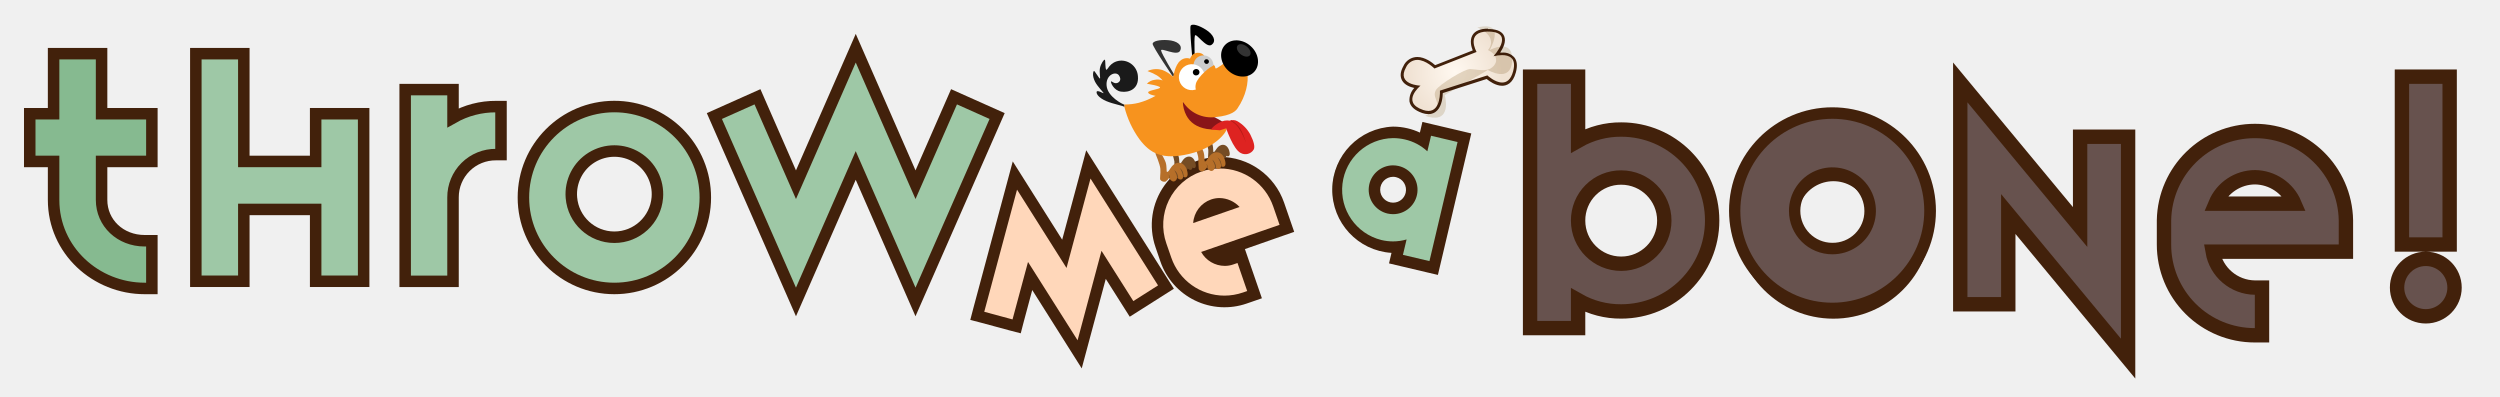
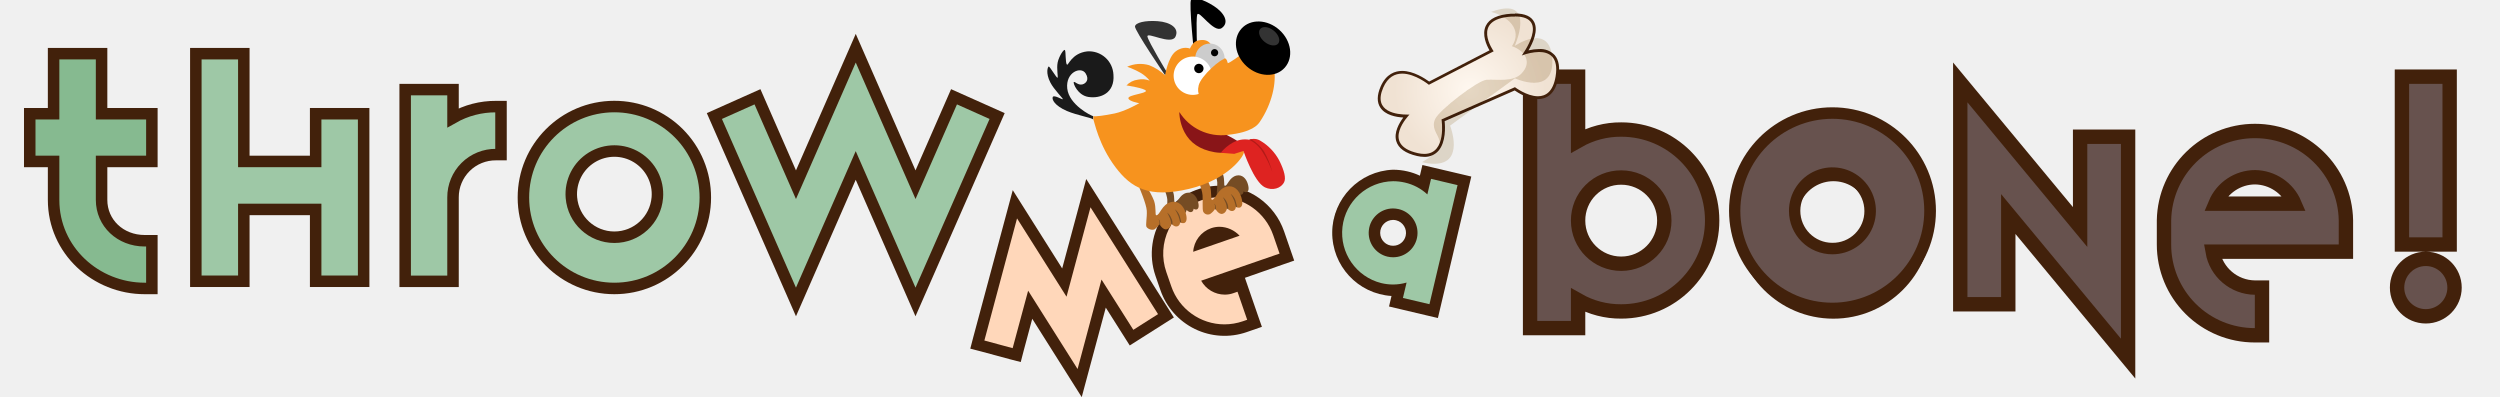
<svg xmlns="http://www.w3.org/2000/svg" viewBox="0 0 870 138">
  <defs>
    <style>.cls-1{isolation:isolate;}.cls-2{fill:#86ba90;}.cls-2,.cls-3,.cls-7{stroke:#42210b;}.cls-2,.cls-3{stroke-width:4px;}.cls-3,.cls-6{fill:#9ec8a6;}.cls-4{fill:#ffd7ba;}.cls-5{fill:#42210b;}.cls-14,.cls-7{fill:#67524e;}.cls-7{stroke-width:5px;}.cls-8{fill:#734c00;}.cls-12,.cls-16,.cls-9{mix-blend-mode:multiply;}.cls-9{opacity:0.54;}.cls-10{fill:#bdaa75;}.cls-11{fill:#3b2200;}.cls-12{opacity:0.58;}.cls-13{fill:#85693d;}.cls-15{fill:url(#radial-gradient);}.cls-16{fill:#c9b99d;opacity:0.49;}.cls-17{fill:#891518;}.cls-18{fill:#754c24;}.cls-19{fill:#b66f29;}.cls-20{fill:#333;}.cls-21{fill:#f7931e;}.cls-22{fill:#ccc;}.cls-23{fill:#fff;}.cls-24{fill:#de2321;}.cls-25{fill:#b31a17;}.cls-26{fill:#1a1a1a;}</style>
-     <radialGradient id="radial-gradient" cx="501.51" cy="46.35" r="16.04" gradientTransform="matrix(1.01, -0.18, 0.18, 1.01, -8.53, 68.43)" gradientUnits="userSpaceOnUse">
+     <radialGradient id="radial-gradient" cx="503.46" cy="49.65" r="25.57" gradientTransform="matrix(0.99, -0.28, 0.28, 0.99, -0.74, 123.21)" gradientUnits="userSpaceOnUse">
      <stop offset="0" stop-color="#fff8f0" />
      <stop offset="1" stop-color="#f0e2d3" />
    </radialGradient>
  </defs>
  <g class="cls-1">
    <g id="Layer_1" data-name="Layer 1">
      <path class="cls-2" d="M18.65,18.68h16.7v20.9h17.5v16.6H35.35v13.4c0,8,6.5,14.2,15,14.2h2.5v16.6h-2.5c-17,0-31.7-13.3-31.7-30.8V56.18h-8.3V39.58h8.3Z" />
      <path class="cls-3" d="M109.85,56.18V39.58h16.7v58.3h-16.7v-25h-25v25H68.15V18.68h16.7v37.5Z" />
      <path class="cls-3" d="M157.65,31.18V41a29.91,29.91,0,0,1,15-3.9h1.7v16.7h-1.7a14.83,14.83,0,0,0-15,14.9v29.2H141V31.18Z" />
      <path class="cls-3" d="M245.45,68.78a31.65,31.65,0,1,1-31.7-31.7A31.62,31.62,0,0,1,245.45,68.78Zm-46.6,0a15,15,0,0,0,29.9,0,15,15,0,1,0-29.9,0Z" />
      <path class="cls-3" d="M277,64.28l20.8-47.5,20.8,47.5L332,33.68l15,6.7-28.41,64.7-20.8-47.5L277,105.08l-28.4-64.7,15-6.7Z" />
-       <polygon class="cls-4" points="358.49 96.09 353.77 113.61 340.07 109.91 353.18 61.1 370.4 88.35 378.75 57.22 405.76 99.94 393.78 107.54 384.06 92.2 375.71 123.35 358.49 96.09" />
-       <path class="cls-5" d="M379.5,62.14,403,99.32l-8.6,5.46-11.08-17.5L375,118.42,357.75,91.16l-5.39,20-9.84-2.66L353.93,66l17.22,27.25,8.35-31.14M378,52.29l-2.36,8.82-6,22.31L357.31,63.89l-4.87-7.72L350.07,65l-11.41,42.48-1,3.85,3.86,1,9.83,2.66,3.87,1,1-3.87,3-11.19,12.34,19.54,4.88,7.73,2.37-8.83,6-22.32,6.2,9.79,2.14,3.38,3.38-2.14,8.6-5.46,3.38-2.14-2.14-3.38L382.88,60,378,52.29Z" />
-       <path class="cls-4" d="M426.13,104.88a21.62,21.62,0,0,1-20.42-14.59L404,85.36a21.68,21.68,0,0,1,41-14.17l2.87,8.29-26.5,9.17a7.5,7.5,0,0,0,4.92,1.88h0a6.9,6.9,0,0,0,2.3-.39L431.91,89l4.69,13.53-3.36,1.17A21.93,21.93,0,0,1,426.13,104.88ZM424.38,71a7,7,0,0,0-2.26.38,7.39,7.39,0,0,0-3.89,3.16l8.79-3A7.08,7.08,0,0,0,424.38,71Z" />
-       <path class="cls-5" d="M424.51,58.63a19.61,19.61,0,0,1,18.57,13.21l2.21,6.41L418,87.68a9.44,9.44,0,0,0,8.23,4.85,8.88,8.88,0,0,0,2.95-.5l1.47-.51,3.37,9.76-1.47.51a20,20,0,0,1-6.45,1.09A19.6,19.6,0,0,1,407.6,89.64l-1.71-4.93a19.6,19.6,0,0,1,12.14-25,19.86,19.86,0,0,1,6.48-1.09m-9.28,19,16.15-5.59a9.73,9.73,0,0,0-7-3.11,9,9,0,0,0-2.91.49,9.32,9.32,0,0,0-6.24,8.21m9.28-23v0h0A23.67,23.67,0,0,0,402.11,86L403.82,91a23.6,23.6,0,0,0,30.07,14.62l.19-.07,1.28-.44,3.78-1.31L437.83,100l-3.37-9.75-1.23-3.57L446.6,82l3.78-1.31-1.31-3.78-2.21-6.4a23.65,23.65,0,0,0-22.35-15.91Z" />
-       <path class="cls-6" d="M485.78,90.17l1-4.28a17.66,17.66,0,0,1-2.06.12,19.54,19.54,0,0,1-4.53-.54,20,20,0,1,1,9.17-38.87,19.08,19.08,0,0,1,6.09,2.57l1-4.34,13.13,3.1-10.7,45.34Zm-1-30.63a6.49,6.49,0,0,0-1.48,12.81,6.75,6.75,0,0,0,1.54.18,6.43,6.43,0,0,0,6.29-5,6.53,6.53,0,0,0-6.35-8Z" />
-       <path class="cls-5" d="M498,47.24l9.23,2.18-9.78,41.44-9.23-2.17,1.27-5.36a17,17,0,0,1-4.73.68,17.53,17.53,0,0,1-4.07-.49,18,18,0,0,1,4.12-35.46,18.32,18.32,0,0,1,4.13.48,17,17,0,0,1,7.78,4.11L498,47.24M484.83,74.53a8.49,8.49,0,0,0,1.9-16.76,8.74,8.74,0,0,0-2-.23,8.5,8.5,0,0,0-1.93,16.76,9,9,0,0,0,2,.23M495,42.43l-.88,3.71a21.74,21.74,0,0,0-4.29-1.49,22.12,22.12,0,0,0-5.05-.59A22,22,0,0,0,484.24,88l-.86,3.66,3.89.92,9.23,2.18,3.89.91.92-3.89,9.78-41.44.92-3.9-3.89-.92-9.23-2.17L495,42.43Zm-10.17,28.1a4.5,4.5,0,0,1-.06-9,4.7,4.7,0,0,1,1.05.12,4.52,4.52,0,0,1,3.35,5.44,4.43,4.43,0,0,1-4.34,3.43Z" />
+       <polygon class="cls-4" points="358.49 106.09 353.77 123.61 340.07 119.91 353.18 71.1 370.4 98.35 378.75 67.22 405.76 109.94 393.78 117.54 384.06 102.2 375.71 133.35 358.49 106.09" />
+       <path class="cls-5" d="M379.5,72.14,403,109.32l-8.6,5.46-11.08-17.5L375,128.42l-17.21-27.26-5.39,20-9.84-2.66L353.93,76l17.22,27.25,8.35-31.14M378,62.29l-2.36,8.82-6,22.31L357.31,73.89l-4.87-7.72L350.07,75l-11.41,42.48-1,3.85,3.86,1,9.83,2.66,3.87,1,1-3.87,3-11.19,12.34,19.54,4.88,7.73,2.37-8.83,6-22.32,6.2,9.79,2.14,3.38,3.38-2.14,8.6-5.46,3.38-2.14-2.14-3.38L382.88,70,378,62.29Z" />
+       <path class="cls-4" d="M426.13,114.88a21.62,21.62,0,0,1-20.42-14.59L404,95.36a21.68,21.68,0,0,1,41-14.17l2.87,8.29-26.5,9.17a7.5,7.5,0,0,0,4.92,1.88h0a6.9,6.9,0,0,0,2.3-.39L431.91,99l4.69,13.53-3.36,1.17A21.93,21.93,0,0,1,426.13,114.88ZM424.38,81a7,7,0,0,0-2.26.38,7.39,7.39,0,0,0-3.89,3.16l8.79-3A7.08,7.08,0,0,0,424.38,81Z" />
+       <path class="cls-5" d="M424.51,68.63a19.61,19.61,0,0,1,18.57,13.21l2.21,6.41L418,97.68a9.44,9.44,0,0,0,8.23,4.85,8.88,8.88,0,0,0,2.95-.5l1.47-.51,3.37,9.76-1.47.51a20,20,0,0,1-6.45,1.09A19.6,19.6,0,0,1,407.6,99.64l-1.71-4.93a19.6,19.6,0,0,1,12.14-25,19.86,19.86,0,0,1,6.48-1.09m-9.28,19,16.15-5.59a9.73,9.73,0,0,0-7-3.11,9,9,0,0,0-2.91.49,9.32,9.32,0,0,0-6.24,8.21m9.28-23v0h0A23.67,23.67,0,0,0,402.11,96l1.71,4.94a23.6,23.6,0,0,0,30.07,14.62l.19-.07,1.28-.44,3.78-1.31L437.83,110l-3.37-9.75-1.23-3.57L446.6,92l3.78-1.31-1.31-3.78-2.21-6.4a23.65,23.65,0,0,0-22.35-15.91Z" />
+       <path class="cls-6" d="M485.78,105.17l1-4.28a17.66,17.66,0,0,1-2.06.12,19.54,19.54,0,0,1-4.53-.54,20,20,0,1,1,9.17-38.87,19.08,19.08,0,0,1,6.09,2.57l1-4.34,13.13,3.1-10.7,45.34Zm-1-30.63a6.49,6.49,0,0,0-1.48,12.81,6.75,6.75,0,0,0,1.54.18,6.43,6.43,0,0,0,6.29-5,6.53,6.53,0,0,0-6.35-8Z" />
+       <path class="cls-5" d="M498,62.24l9.23,2.18-9.78,41.44-9.23-2.17,1.27-5.36a17,17,0,0,1-4.73.68,17.53,17.53,0,0,1-4.07-.49,18,18,0,0,1,4.12-35.46,18.32,18.32,0,0,1,4.13.48,17,17,0,0,1,7.78,4.11L498,62.24M484.83,89.53a8.49,8.49,0,0,0,1.9-16.76,8.74,8.74,0,0,0-2-.23,8.5,8.5,0,0,0-1.93,16.76,9,9,0,0,0,2,.23M495,57.43l-.88,3.71a21.74,21.74,0,0,0-4.29-1.49,22.12,22.12,0,0,0-5.05-.59,22,22,0,0,0-.54,43.94l-.86,3.66,3.89.92,9.23,2.18,3.89.91.92-3.89,9.78-41.44.92-3.9-3.89-.92-9.23-2.17L495,57.43Zm-10.17,28.1a4.5,4.5,0,0,1-.06-9,4.7,4.7,0,0,1,1.05.12,4.52,4.52,0,0,1,3.35,5.44,4.43,4.43,0,0,1-4.34,3.43Z" />
      <path class="cls-7" d="M564.18,45.08a31.65,31.65,0,1,1,0,63.3,29.91,29.91,0,0,1-15-3.9v9.7H532.47V26.68h16.71V49A29.91,29.91,0,0,1,564.18,45.08Zm-15,31.7a15,15,0,1,0,15-15A14.9,14.9,0,0,0,549.18,76.78Z" />
      <path class="cls-7" d="M669.68,76.78A31.66,31.66,0,1,1,638,45.08,31.62,31.62,0,0,1,669.68,76.78Zm-46.6,0a15,15,0,0,0,29.9,0,15,15,0,1,0-29.9,0Z" />
      <path class="cls-7" d="M740.58,124.79l-41.7-50.31v31.4H682.17V28.68L723.88,79V47.58h16.7Z" />
      <path class="cls-7" d="M784.68,100.08h2.5v16.6h-2.5a31.55,31.55,0,0,1-31.61-31.6v-8.4a31.66,31.66,0,0,1,63.31,0v10.9H770A15.09,15.09,0,0,0,784.68,100.08Zm.1-38.4a15,15,0,0,0-13.8,9.2h27.5A15.15,15.15,0,0,0,784.78,61.68Z" />
      <path class="cls-7" d="M844.18,110.08a10,10,0,1,1,10-10A10,10,0,0,1,844.18,110.08Zm-8.31-83.4h16.61v58.4H835.87Z" />
      <path class="cls-8" d="M633.59,40.23c6.57,0,19.33.12,26.59,10.84,7.67,11.34,8.74,26.19,4.46,38.53-3,8.57-13.53,14.73-25.39,14.73a34.3,34.3,0,0,1-15.86-3.89c-17-8.84-18.68-25.19-15.47-37.69s12.54-22.52,25.22-22.52Zm0-.86h-.45c-12.21,0-22.43,9.08-26,23.15-1.31,5.08-2.34,12.79.18,20.7s7.76,13.82,15.72,18a35.26,35.26,0,0,0,16.25,4c12.29,0,23.07-6.29,26.2-15.3,4.6-13.27,2.85-28.32-4.57-39.29-7.59-11.22-20.9-11.22-27.29-11.22Z" />
      <g class="cls-9">
        <path class="cls-10" d="M660.18,51.07c-6.54-9.65-17.53-10.71-24.46-10.83,6.12.41,14.12,2.12,19.16,9.29,6.93,9.84,7.9,22.72,4,33.43S637,100,621.68,92.37c-10.24-5.13-14.32-13.18-15-21.19-.5,10.71,3.41,22.31,16.75,29.26,17,8.84,37,1.5,41.25-10.84S667.85,62.41,660.18,51.07Z" />
      </g>
      <g class="cls-9">
        <path class="cls-10" d="M647.68,53.29a16.63,16.63,0,0,0,9.56-5.74c-7.59-7.42-18.45-7.32-24.1-7.32a22.94,22.94,0,0,0-14.59,5.21C623.57,50,635.62,56.07,647.68,53.29Z" />
      </g>
      <path class="cls-11" d="M652.85,50.82A8,8,0,0,0,648,59.93c.72,2.86,3.25,4,4.65,2.68,2.49-2.32-2-3.4-2-3.4s.91-3.8,2.86-4.1c3.39-.54,4.11,2,5.71,3.57s4.47,1.25,4.11-1.07S660.6,47.92,652.85,50.82Z" />
      <g class="cls-12">
        <path class="cls-13" d="M612.9,51.61a35.39,35.39,0,0,0-5,11.14,42.2,42.2,0,0,0-1.23,7.59c5.2,1.34,12.12-3.09,12.24-9.7S616.29,52,612.9,51.61Z" />
      </g>
      <path class="cls-14" d="M637.64,107.4a34,34,0,1,1,34.07-34A34,34,0,0,1,637.64,107.4Zm0-47.16a13.14,13.14,0,0,0-13.08,13.18A12.94,12.94,0,0,0,637.64,86.5a13.13,13.13,0,1,0,0-26.26Z" />
      <path class="cls-5" d="M637.64,41.34a32,32,0,1,1-32,32.08,32.09,32.09,0,0,1,32-32.08m0,47.16a15.13,15.13,0,1,0-15.08-15.08A15.07,15.07,0,0,0,637.64,88.5m0-51.16a36,36,0,1,0,36.07,36.08,36.07,36.07,0,0,0-36.07-36.08Zm0,47.16a11.13,11.13,0,0,1,0-22.26,11.18,11.18,0,0,1,11.17,11.18A11,11,0,0,1,637.64,84.5Z" />
-       <path class="cls-15" d="M497.06,39.16a6.41,6.41,0,0,1-2-.37c-2.41-.82-3.78-2-4.06-3.58-.36-2,1.15-3.92,2.16-5-1.44-.21-3.84-.81-4.81-2.51-.68-1.21-.53-2.72.46-4.48a4.89,4.89,0,0,1,4.34-2.87c2.68,0,5.29,2.19,6.08,2.93l13.85-5.44c-.49-1.05-1.4-3.47-.34-5.29.79-1.36,2.48-2.06,5-2.06l.65,0c2.5.1,4,.83,4.59,2.16.81,2-.86,4.65-2,6.15a10.79,10.79,0,0,1,1.7-.13,4.65,4.65,0,0,1,3.92,1.52c.83,1.08,1,2.69.4,4.77-1,3.51-2.87,4.25-4.3,4.25-2.27,0-4.55-1.8-5.27-2.42L501.59,32c0,1.11-.12,4.3-1.76,6A3.69,3.69,0,0,1,497.06,39.16Z" />
-       <path class="cls-5" d="M517.76,11l.63,0c8.89.37,1.34,8.58,1.34,8.58a12.31,12.31,0,0,1,3-.4c2.38,0,5.12.93,3.83,5.65-.8,3-2.28,3.89-3.81,3.89-2.51,0-5.15-2.48-5.15-2.48l-16.5,5.3s.4,7.07-4,7.07a5.87,5.87,0,0,1-1.84-.34c-7.93-2.7-.92-8.46-.92-8.46s-8.47-.26-5.05-6.36a4.36,4.36,0,0,1,3.9-2.61c3,0,6,3,6,3l14.66-5.76s-4.07-7.11,4-7.11m0-1c-2.73,0-4.57.78-5.45,2.31-1,1.76-.41,4,.11,5.26l-13.08,5.14c-1-.91-3.56-2.85-6.19-2.85A5.33,5.33,0,0,0,488.38,23c-1.08,1.92-1.24,3.59-.46,5,.88,1.57,2.76,2.28,4.26,2.61a6.06,6.06,0,0,0-1.68,4.71c.32,1.74,1.8,3.08,4.4,4a6.8,6.8,0,0,0,2.16.4,4.14,4.14,0,0,0,3.13-1.33c1.61-1.69,1.87-4.62,1.9-6l15.26-4.9c.94.77,3.15,2.36,5.38,2.36,1.6,0,3.74-.8,4.78-4.62.61-2.24.45-4-.48-5.2a5.1,5.1,0,0,0-4.32-1.72c-.22,0-.44,0-.65,0,1.08-1.63,2.16-3.9,1.4-5.73-.63-1.53-2.32-2.36-5-2.47l-.67,0Z" />
-       <path class="cls-16" d="M518.41,17.43s5.61-9.65-3.15-8.1c-.42.08-.8.16-1.15.26,3.46,1.28,6.46,4.49,3.72,7.83,2.81,1.31,3.93,3.93,1.47,6-2,1.74-5.37.69-7.64.6-2-.08-10.86,5.45-11.94,7.28-2.05,3.48,4.31,5.26-3.74,9a8.34,8.34,0,0,0,2.53.62c6.68.75,4.27-7.83,4.27-7.83l15-8.73s8.06,4.8,8.45-3.31S518.41,17.43,518.41,17.43Z" />
-       <path class="cls-17" d="M426.71,44.66a3.29,3.29,0,0,0-.45-1.63c-.73-1.23-14.71-7.63-14.71-7.63l-1.88,4.11,10.86,7.93,5.59-1.68Z" />
-       <path class="cls-18" d="M408.64,51.56a13.44,13.44,0,0,1,1.48,2.76c.43,1.26.15,2.68.41,2.68.71,0,1-2.06,2.78-2.46,1.32-.3,2.27.68,2.66,2s.12,1.8-.25,1.94a.89.89,0,0,1-.76-.17s0,.67-.56.8-1.08-.51-1.08-.51-.13.88-.85,1-1.35-1-1.35-1a3.43,3.43,0,0,1-1,1,1.37,1.37,0,0,1-1.44-.46c-.21-.37.11-1.77,0-3a19.46,19.46,0,0,0-1.37-4.24Z" />
-       <path class="cls-18" d="M420.44,47.46a13.64,13.64,0,0,1,1.48,2.77c.43,1.26.15,2.67.41,2.67.71,0,1-2,2.78-2.46,1.32-.3,2.27.69,2.66,2s.12,1.8-.25,1.94a.89.89,0,0,1-.76-.16s0,.66-.56.79-1.08-.5-1.08-.5-.13.87-.85,1-1.35-1-1.35-1a3.55,3.55,0,0,1-1,1,1.39,1.39,0,0,1-1.44-.46c-.21-.37.11-1.77,0-3a19.46,19.46,0,0,0-1.37-4.24Z" />
-       <path class="cls-19" d="M403.74,52.92a17.56,17.56,0,0,1,1.89,3.51c.54,1.6.18,3.41.51,3.4.9,0,1.28-2.61,3.53-3.12,1.68-.38,2.89.87,3.39,2.49s.16,2.29-.32,2.47a1.11,1.11,0,0,1-1-.21s0,.84-.72,1-1.37-.65-1.37-.65-.16,1.12-1.08,1.33-1.72-1.22-1.72-1.22a4.41,4.41,0,0,1-1.22,1.27,1.73,1.73,0,0,1-1.82-.59c-.28-.47.13-2.25,0-3.84s-1.75-5.4-1.75-5.4Z" />
-       <path class="cls-20" d="M408.68,26.08s-4.36-7.2-4.62-8.46,5.59,2.09,6.61.05-1.19-3.48-4.18-3.7-5.24.35-5.38,1.24,7.12,11.55,7.12,11.55Z" />
-       <path d="M415.87,22.06s-.42-8.41-.05-9.64,3.93,4.49,5.79,3.18.61-3.63-1.92-5.24-4.78-2.18-5.32-1.46.78,13.54.78,13.54Z" />
-       <path class="cls-18" d="M410.55,58.42a3.55,3.55,0,0,1,1.11,1.51c.23.74.41,1.69.41,1.69l-.29-.16a11.28,11.28,0,0,0-.4-1.46A10.5,10.5,0,0,0,410.55,58.42Z" />
-       <path class="cls-18" d="M409.94,62.07a2.53,2.53,0,0,0-.28-1.59,3.16,3.16,0,0,0-1-1.28s.46.82.7,1.4a4.84,4.84,0,0,1,.28,1.22Z" />
-       <path class="cls-18" d="M407.08,62.23a2.92,2.92,0,0,0-.06-.9,1.13,1.13,0,0,0-.36-.62,2.94,2.94,0,0,1,.23.66,2.26,2.26,0,0,1,0,.56Z" />
-       <path class="cls-19" d="M416.91,49.26a16.93,16.93,0,0,1,1.89,3.52c.54,1.6.19,3.4.52,3.4.9,0,1.27-2.61,3.53-3.13,1.68-.38,2.88.87,3.38,2.5s.16,2.28-.32,2.46a1.11,1.11,0,0,1-1-.21s0,.84-.72,1-1.36-.64-1.36-.64-.17,1.12-1.09,1.32-1.71-1.21-1.71-1.21a4.41,4.41,0,0,1-1.22,1.27,1.22,1.22,0,0,1-1.65-.64,35.39,35.39,0,0,1-.13-3.8c-.09-1.59-1.75-5.39-1.75-5.39Z" />
-       <path class="cls-18" d="M423.72,54.77a3.48,3.48,0,0,1,1.11,1.5c.23.75.41,1.7.41,1.7L425,57.8a10.91,10.91,0,0,0-.4-1.45A9.14,9.14,0,0,0,423.72,54.77Z" />
-       <path class="cls-18" d="M423.12,58.42a2.6,2.6,0,0,0-.29-1.59,3,3,0,0,0-.95-1.28,15.08,15.08,0,0,1,.7,1.4,5.09,5.09,0,0,1,.29,1.22Z" />
-       <path class="cls-18" d="M420.26,58.57a2.69,2.69,0,0,0-.07-.89,1.09,1.09,0,0,0-.35-.62,3.13,3.13,0,0,1,.22.66,2.57,2.57,0,0,1,0,.56Z" />
-       <path class="cls-21" d="M396.28,35.78a25.07,25.07,0,0,0,5.85-2.43s-2.55-.43-2.57-1.19,4.21-1.12,4.14-1.72-4.59-1.29-4.59-1.29a4.37,4.37,0,0,1,2.71-1.37,4.87,4.87,0,0,1,2.77.22,8,8,0,0,0-2-1.77,21.68,21.68,0,0,0-3.27-1.51,7.4,7.4,0,0,1,5.21-.35,11.33,11.33,0,0,1,3.73,2.39s.66-4.24,2.5-5.64a3.36,3.36,0,0,1,3.37-.7s.56-1.58,1.85-1.89a2.73,2.73,0,0,1,2.82.55c.61.64,0,.87,0,.87a38.13,38.13,0,0,0,3.68,2.83c.28,0,.19,1,.59,1.07s3.39-2.18,3.39-2.18,7.54,3.23,7.6,3.56c.55,3.29-.48,8.22-3.43,12.51-.47.68-1.79,2.45-7.57,3a11.67,11.67,0,0,1-11.44-5.39,11,11,0,0,0,1.24,4.84c1.29,2.41,3.51,4.08,7.11,4.69,3.4.58,6.59-.92,6.9-.15s-3.54,6.6-13,8.83-13.66-.22-17.36-5.13a32.75,32.75,0,0,1-5.23-11.28l0-.79A20.17,20.17,0,0,0,396.28,35.78Z" />
-       <path class="cls-22" d="M415.47,23.66a3.47,3.47,0,1,0,2.42-4.27A3.47,3.47,0,0,0,415.47,23.66Z" />
-       <path d="M419.1,21.64a.84.84,0,0,0,1,.59.85.85,0,0,0,.59-1,.85.85,0,1,0-1.64.45Z" />
-       <path class="cls-23" d="M410.41,28.07a4.52,4.52,0,1,0,3.15-5.57A4.54,4.54,0,0,0,410.41,28.07Z" />
-       <path d="M415.14,25.44a1.1,1.1,0,0,0,1.36.77,1.11,1.11,0,1,0-.59-2.13A1.1,1.1,0,0,0,415.14,25.44Z" />
-       <path class="cls-21" d="M422.54,22.86c-1-.27-5.84,4-6.38,6.28s.66,3,.66,3L423,23.85S422.8,22.93,422.54,22.86Z" />
-       <path class="cls-24" d="M421.38,45.07A8.85,8.85,0,0,1,426.09,42a5.79,5.79,0,0,1,2,0,2.88,2.88,0,0,1,2.56.21,11.78,11.78,0,0,1,4.51,4.7c1.21,2.43,1.6,4.17,1.15,5.08a3.37,3.37,0,0,1-4.55,1.25c-2.58-1.24-5.06-8.59-5.06-8.59l-2.18.7Z" />
-       <path class="cls-25" d="M428.33,41.92l-.23.09a7.26,7.26,0,0,1,3.1,2.78,24.34,24.34,0,0,1,2.36,4.81,19.71,19.71,0,0,0-2-4.91,9.1,9.1,0,0,0-3-2.83Z" />
-       <path d="M427.5,24.64c2.84,2.55,6.86,2.69,9,.32s1.57-6.36-1.26-8.91-6.86-2.69-9-.32S424.67,22.09,427.5,24.64Z" />
-       <path class="cls-20" d="M431.75,18.88c1.18.94,2.61,1.11,3.2.38s.12-2.1-1.06-3.05-2.61-1.11-3.21-.38S430.57,17.93,431.75,18.88Z" />
-       <path class="cls-26" d="M385,35.19c-2.88-1.25-3.6-2.71-3.34-3.31s2.28.66,2.38.53-2.1-2.29-2.95-3.94c-1.17-2.29-.6-3.73-.38-3.79s1.86,2.76,2.07,2.66-.27-2.16,0-3.63,1.48-3.25,1.72-2.9.07,3,.47,3.44,1.1-2.74,4.8-3.14A5.78,5.78,0,0,1,396,26.62c.34,4.33-3.06,5.7-5.92,5.26-2.53-.39-3.66-3.27-3.45-3.52s1,.82,2.06.55c.76-.19,1.73-1.06.75-2.61-1.1-1.74-4.74-.26-4.34,3.58s5.58,6.4,6.14,6.53l0,.79C391.05,36.81,387.54,36.27,385,35.19Z" />
+       <path class="cls-15" d="M495.64,54.09a10.28,10.28,0,0,1-2.37-.29c-3.89-.89-6.21-2.52-6.89-4.85-.94-3.26,1.62-6.89,3-8.52-2.11,0-6.73-.41-8.6-3.26-1.12-1.72-1.08-4,.13-6.81,1.49-3.44,3.86-5.18,7.06-5.18,4.12,0,8.27,3,9.34,3.78l21.77-11.24c-.86-1.37-3-5.34-1.53-8.51,1.11-2.34,4-3.67,8.45-3.94.43,0,.84,0,1.23,0,3.25,0,5.36.91,6.26,2.7,1.58,3.16-1.15,8.12-2.64,10.43a17.52,17.52,0,0,1,4.76-.77,6.34,6.34,0,0,1,5.1,2c1.3,1.54,1.7,3.94,1.17,7.13-1,6-4.16,7.32-6.64,7.32-3.48,0-7.09-2.41-8.05-3.09l-25,11c.19,1.54.68,7.16-1.94,10.23a5.76,5.76,0,0,1-4.62,2Z" />
+       <path class="cls-5" d="M527.21,5.73c12.49,0,2.36,13.58,2.36,13.58a18.45,18.45,0,0,1,6-1.22c3.46,0,6.92,1.61,5.78,8.51-.88,5.33-3.44,6.9-6.15,6.9-3.85,0-8-3.16-8-3.16L501.65,41.56s1.93,12-6,12a10.11,10.11,0,0,1-2.26-.27c-13.16-3-2.88-13.42-2.88-13.42s-.35,0-.93,0c-3,0-12-.7-8.22-9.37,1.59-3.69,4.07-4.88,6.6-4.88,4.56,0,9.29,3.88,9.29,3.88l22.55-11.65S511.7,6.64,526,5.77c.42,0,.82,0,1.2,0m0-1c-.4,0-.82,0-1.26,0-4.69.29-7.68,1.71-8.88,4.22-1.46,3.08.28,6.8,1.29,8.53l-21,10.86c-1.41-1-5.4-3.7-9.39-3.7-2.35,0-5.56.95-7.52,5.48-1.28,3-1.31,5.42-.09,7.28,1.72,2.61,5.38,3.31,8,3.46-1.44,1.92-3.33,5.18-2.46,8.19.73,2.51,3.17,4.26,7.26,5.2a11.17,11.17,0,0,0,2.48.3,6.26,6.26,0,0,0,5-2.17c2.56-3,2.31-8.27,2.1-10.25l24.38-10.69c1.25.87,4.72,3,8.1,3,2.68,0,6.08-1.35,7.14-7.74.55-3.34.11-5.88-1.29-7.53a6.81,6.81,0,0,0-5.48-2.14,16.59,16.59,0,0,0-3.67.46c1.56-2.64,3.48-6.88,2-9.84-1-2-3.24-3-6.7-3Z" />
+       <path class="cls-16" d="M527.1,16S534.49-.4,520.7,3.54a19,19,0,0,0-1.8.6c5.77,1.47,11.1,6.13,7.26,11.93,4.73,1.65,7,5.66,3.36,9.47-2.95,3.12-8.5,2-12.15,2.22-3.16.2-16.5,10.53-17.93,13.65-2.71,5.91,7.77,7.71-4.52,15a13.93,13.93,0,0,0,4.17.58c10.82.09,5.54-13.27,5.54-13.27l22.56-16.47s13.71,6.37,13-6.69S527.1,16,527.1,16Z" />
+       <path class="cls-17" d="M432.68,52.57a4.91,4.91,0,0,0-.67-2.41c-1.07-1.8-21.67-11.23-21.67-11.23l-2.76,6,16,11.68,8.24-2.47Z" />
+       <path class="cls-18" d="M406.06,62.73a20,20,0,0,1,2.19,4.08c.62,1.85.21,3.94.59,3.94,1.05,0,1.48-3,4.09-3.63,1.95-.44,3.35,1,3.92,2.89s.19,2.65-.36,2.86a1.3,1.3,0,0,1-1.12-.24s0,1-.83,1.17-1.59-.75-1.59-.75-.19,1.29-1.25,1.53-2-1.4-2-1.4a4.93,4.93,0,0,1-1.41,1.46,2,2,0,0,1-2.12-.68c-.32-.54.16-2.6.06-4.45s-2-6.25-2-6.25Z" />
+       <path class="cls-18" d="M423.44,56.7a19.82,19.82,0,0,1,2.19,4.07c.62,1.86.21,3.95.59,3.94,1,0,1.48-3,4.09-3.62,1.95-.44,3.35,1,3.92,2.89s.19,2.65-.36,2.86a1.32,1.32,0,0,1-1.12-.25s0,1-.83,1.17-1.59-.74-1.59-.74-.19,1.29-1.25,1.53-2-1.41-2-1.41a5,5,0,0,1-1.41,1.47,2,2,0,0,1-2.12-.68c-.32-.55.16-2.6.06-4.45s-2-6.25-2-6.25Z" />
+       <path class="cls-19" d="M398.84,64.74a25.56,25.56,0,0,1,2.78,5.17c.8,2.36.27,5,.76,5,1.33,0,1.88-3.85,5.2-4.6,2.48-.56,4.26,1.28,5,3.67s.23,3.37-.47,3.63a1.63,1.63,0,0,1-1.42-.3s0,1.23-1.06,1.48-2-1-2-1-.24,1.65-1.6,2S403.48,78,403.48,78a6.34,6.34,0,0,1-1.79,1.86A2.58,2.58,0,0,1,399,79c-.4-.7.21-3.31.08-5.66s-2.58-8-2.58-8Z" />
+       <path class="cls-20" d="M406.11,25.2s-6.42-10.6-6.8-12.46,8.24,3.08,9.73.07-1.75-5.12-6.15-5.44-7.72.51-7.92,1.82,10.49,17,10.49,17Z" />
+       <path d="M416.7,19.27s-.61-12.38-.06-14.19,5.78,6.62,8.53,4.68.89-5.34-2.83-7.71-7-3.22-7.84-2.16,1.15,20,1.15,20Z" />
+       <path class="cls-18" d="M408.87,72.84a5.15,5.15,0,0,1,1.63,2.22,24.73,24.73,0,0,1,.61,2.5l-.43-.24a14.93,14.93,0,0,0-.59-2.14A14.5,14.5,0,0,0,408.87,72.84Z" />
+       <path class="cls-18" d="M408,78.22a3.79,3.79,0,0,0-.42-2.34,4.56,4.56,0,0,0-1.4-1.89,22.48,22.48,0,0,1,1,2.06,7.64,7.64,0,0,1,.42,1.8Z" />
+       <path class="cls-18" d="M403.76,78.45a4,4,0,0,0-.09-1.31,1.64,1.64,0,0,0-.52-.92,4.46,4.46,0,0,1,.33,1,3.94,3.94,0,0,1,0,.83Z" />
+       <path class="cls-19" d="M418.24,59.35A25.27,25.27,0,0,1,421,64.53c.79,2.36.27,5,.76,5,1.32,0,1.88-3.85,5.2-4.6,2.47-.57,4.25,1.28,5,3.67s.23,3.37-.46,3.63a1.62,1.62,0,0,1-1.42-.31s0,1.24-1.06,1.49-2-1-2-1-.24,1.65-1.59,2-2.53-1.79-2.53-1.79a6.42,6.42,0,0,1-1.8,1.87,1.78,1.78,0,0,1-2.42-.93c-.28-1-.07-3.25-.19-5.6S415.9,60,415.9,60Z" />
+       <path class="cls-18" d="M428.28,67.46a5.15,5.15,0,0,1,1.63,2.22c.34,1.1.61,2.5.61,2.5l-.43-.25a16.23,16.23,0,0,0-.6-2.14A14.13,14.13,0,0,0,428.28,67.46Z" />
+       <path class="cls-18" d="M427.38,72.84a3.85,3.85,0,0,0-.41-2.35,4.57,4.57,0,0,0-1.4-1.88s.67,1.2,1,2.06a7.28,7.28,0,0,1,.41,1.8Z" />
+       <path class="cls-18" d="M423.17,73.07a4,4,0,0,0-.09-1.32,1.68,1.68,0,0,0-.53-.91,4,4,0,0,1,.33,1,3.51,3.51,0,0,1,0,.82Z" />
+       <path class="cls-21" d="M387.86,39.49c3.65-.73,8.61-3.58,8.61-3.58s-3.76-.64-3.79-1.75,6.21-1.65,6.1-2.53S392,29.72,392,29.72a6.59,6.59,0,0,1,4-2,7.11,7.11,0,0,1,4.09.34,12,12,0,0,0-3-2.62,31.42,31.42,0,0,0-4.83-2.22,11,11,0,0,1,7.68-.52,16.86,16.86,0,0,1,5.5,3.53s1-6.26,3.67-8.32,5-1,5-1,.83-2.33,2.73-2.79,3.26-.13,4.15.82-.06,1.27-.06,1.27,5,4.22,5.43,4.18.27,1.46.86,1.58,5-3.21,5-3.21S443.32,23.46,443.4,24c.81,4.84-.71,12.11-5,18.43-.69,1-2.64,3.61-11.16,4.5a17.22,17.22,0,0,1-16.85-8,16.18,16.18,0,0,0,1.84,7.13c1.89,3.54,5.17,6,10.46,6.91,5,.86,9.72-1.36,10.18-.23s-5.23,9.72-19.11,13-20.11-.32-25.57-7.55c-5.87-7.77-7.39-16-7.69-16.62l0-1.16C381.3,40.61,384.21,40.23,387.86,39.49Z" />
+       <path class="cls-22" d="M416.12,21.63a5.11,5.11,0,1,0,3.56-6.29A5.12,5.12,0,0,0,416.12,21.63Z" />
+       <path d="M421.46,18.66a1.26,1.26,0,1,0,.88-1.54A1.27,1.27,0,0,0,421.46,18.66Z" />
+       <path class="cls-23" d="M408.66,28.13a6.67,6.67,0,1,0,4.64-8.2A6.68,6.68,0,0,0,408.66,28.13Z" />
+       <path d="M415.63,24.26a1.63,1.63,0,1,0,1.14-2A1.63,1.63,0,0,0,415.63,24.26Z" />
+       <path class="cls-21" d="M426.53,20.46c-1.4-.4-8.59,5.95-9.39,9.25s1,4.36,1,4.36l9.11-12.15S426.92,20.57,426.53,20.46Z" />
+       <path class="cls-24" d="M424.82,53.17s2.86-3.77,6.95-4.53a8.46,8.46,0,0,1,3,0,4.24,4.24,0,0,1,3.78.3,17.52,17.52,0,0,1,6.64,6.93c1.79,3.58,2.35,6.14,1.7,7.49-1.07,2.21-4.07,3.1-6.71,1.83-3.8-1.82-7.45-12.65-7.45-12.65l-3.21,1Z" />
+       <path class="cls-25" d="M435.06,48.54a3.17,3.17,0,0,0-.34.13,10.7,10.7,0,0,1,4.57,4.1,35.3,35.3,0,0,1,3.48,7.07,29.38,29.38,0,0,0-2.93-7.22,13.42,13.42,0,0,0-4.44-4.17Z" />
+       <path d="M433.85,23.08c4.17,3.75,10.1,4,13.24.47s2.32-9.36-1.85-13.12S435.13,6.46,432,10,429.68,19.32,433.85,23.08Z" />
+       <path class="cls-20" d="M440.1,14.59c1.73,1.39,3.85,1.64,4.72.56s.17-3.09-1.57-4.49-3.85-1.64-4.72-.55S438.36,13.2,440.1,14.59Z" />
+       <path class="cls-26" d="M371.28,38.62c-4.24-1.83-5.31-4-4.92-4.87s3.35,1,3.51.78-3.1-3.37-4.34-5.8c-1.74-3.38-.9-5.5-.57-5.59s2.74,4.07,3.05,3.92-.4-3.19.06-5.35,2.18-4.79,2.53-4.27.11,4.46.7,5.06c.44.45,1.62-4,7.06-4.62A8.51,8.51,0,0,1,387.48,26c.51,6.38-4.5,8.4-8.72,7.74-3.73-.57-5.4-4.81-5.08-5.17s1.46,1.2,3,.8c1.12-.29,2.55-1.56,1.11-3.84-1.63-2.57-7-.38-6.39,5.27s8.22,9.43,9,9.62l0,1.16C380.14,41,375,40.21,371.28,38.62Z" />
    </g>
  </g>
</svg>
